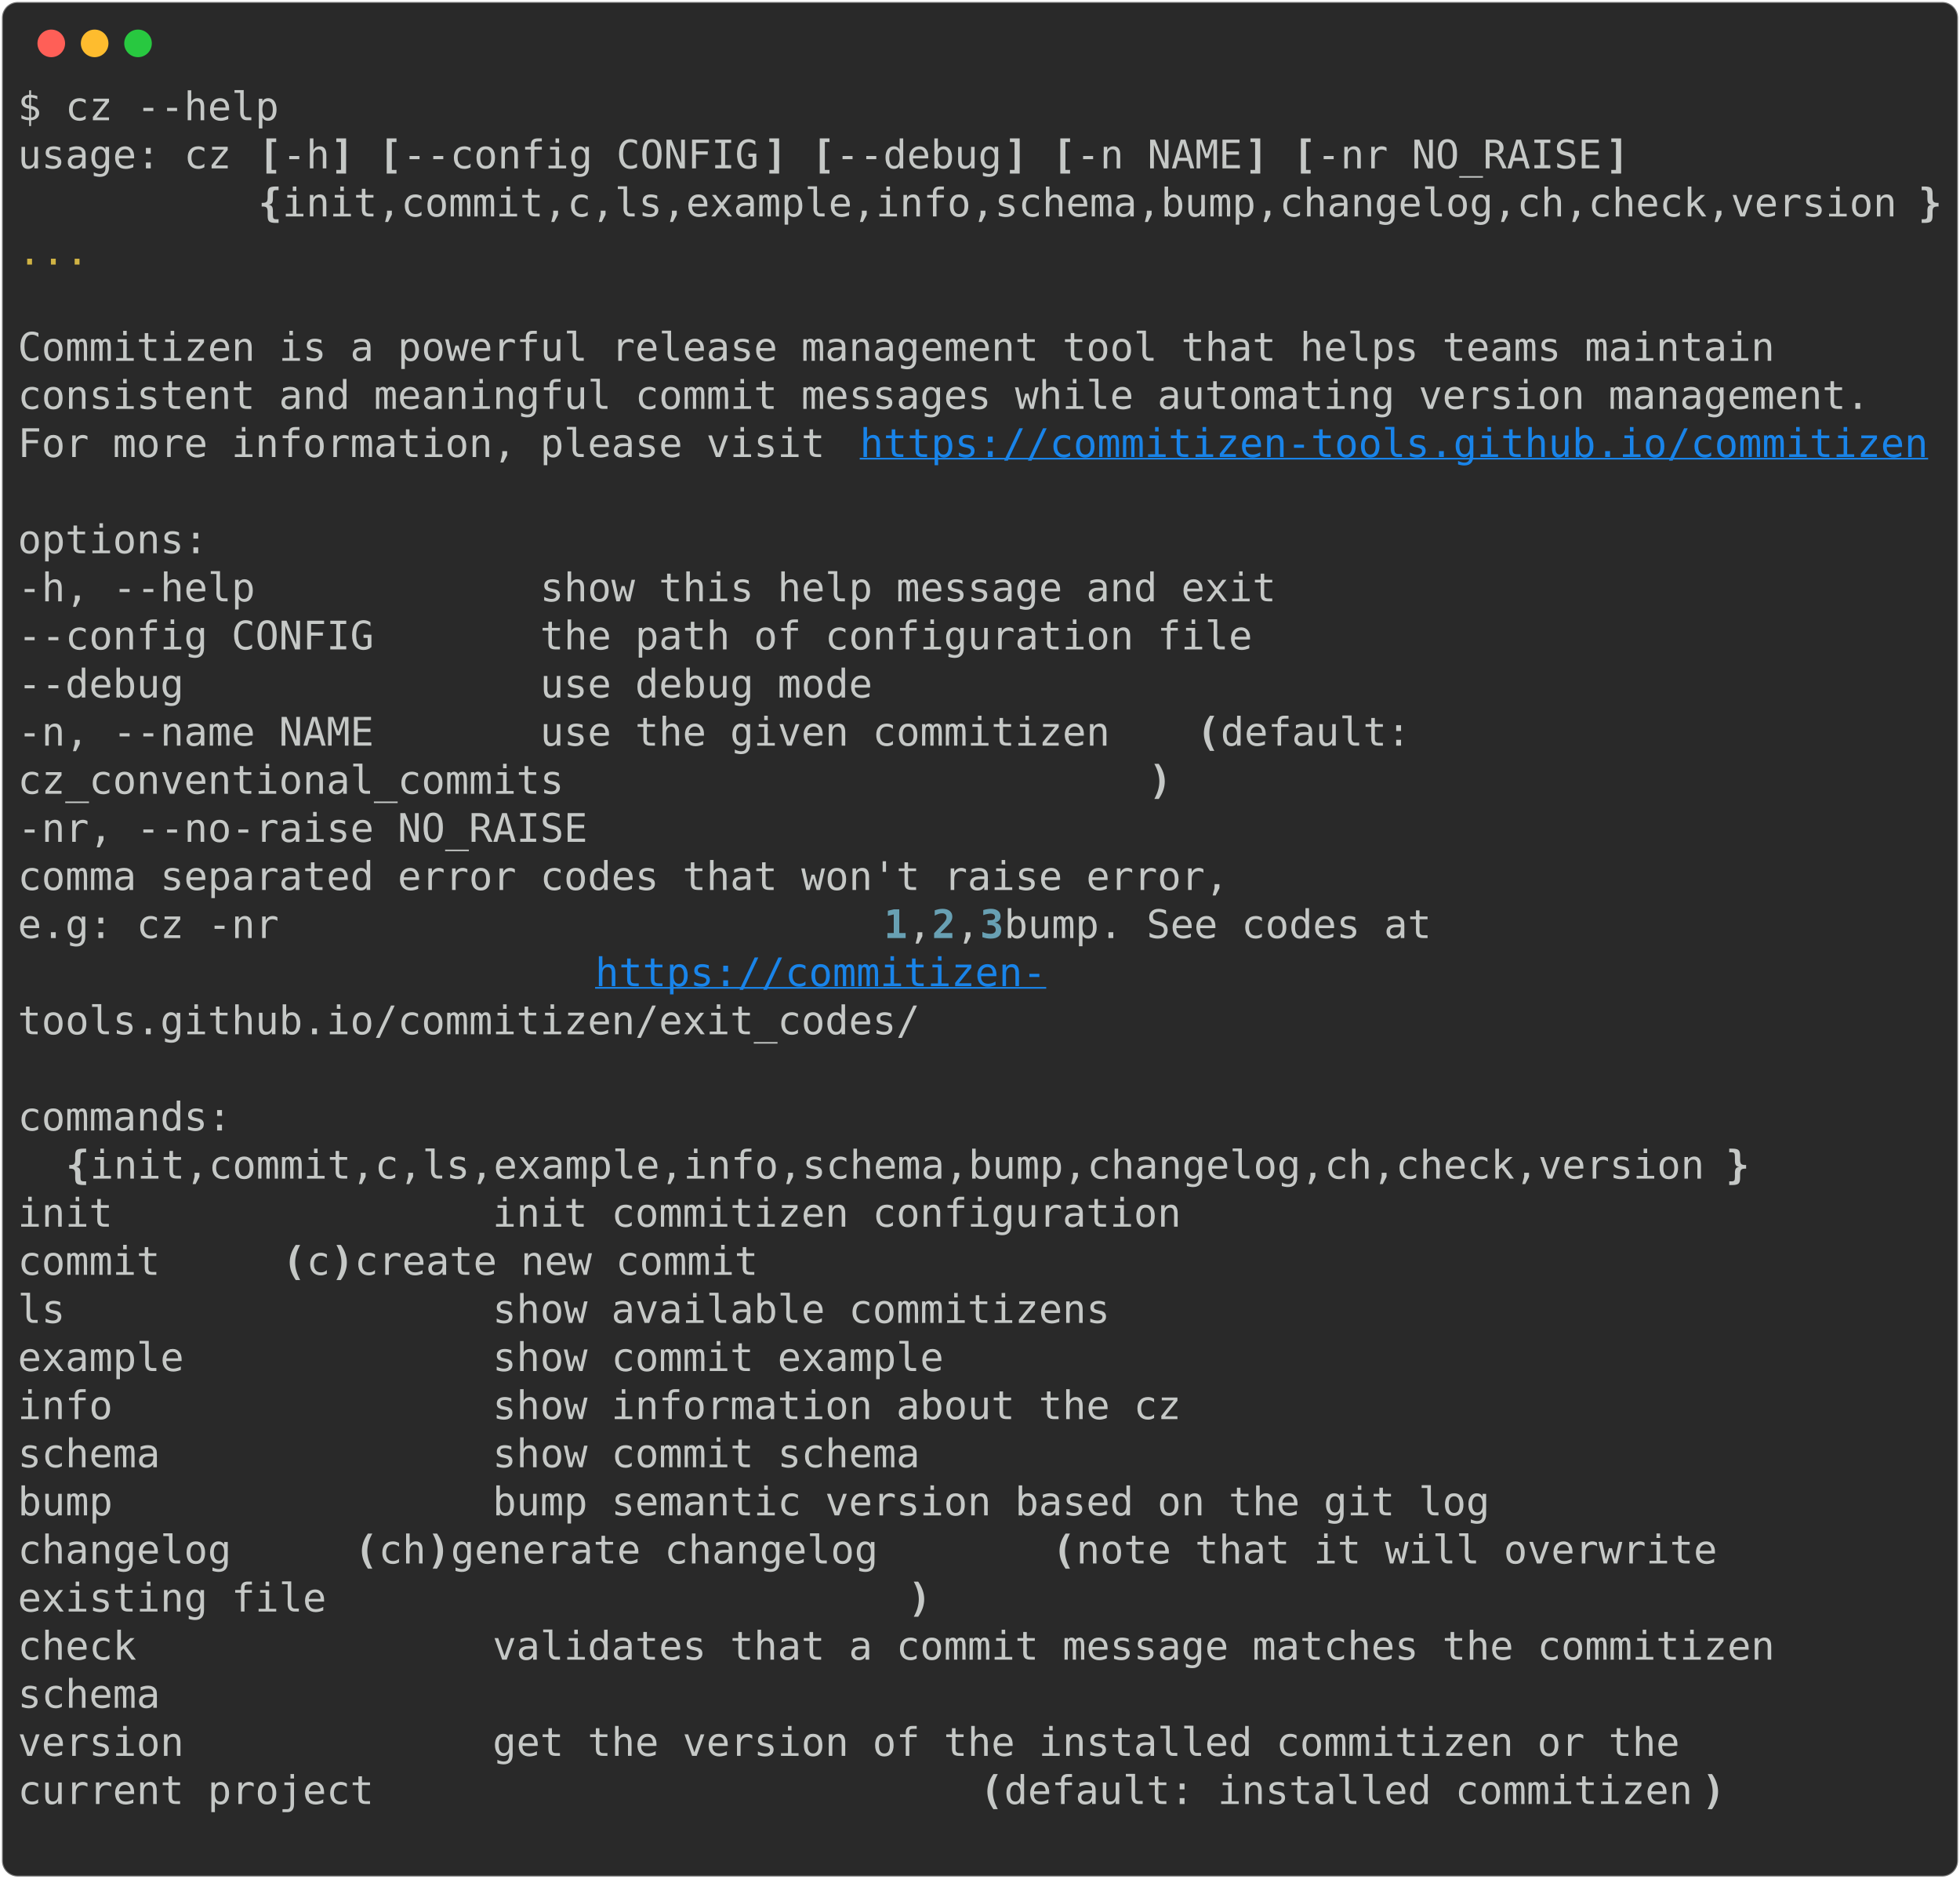
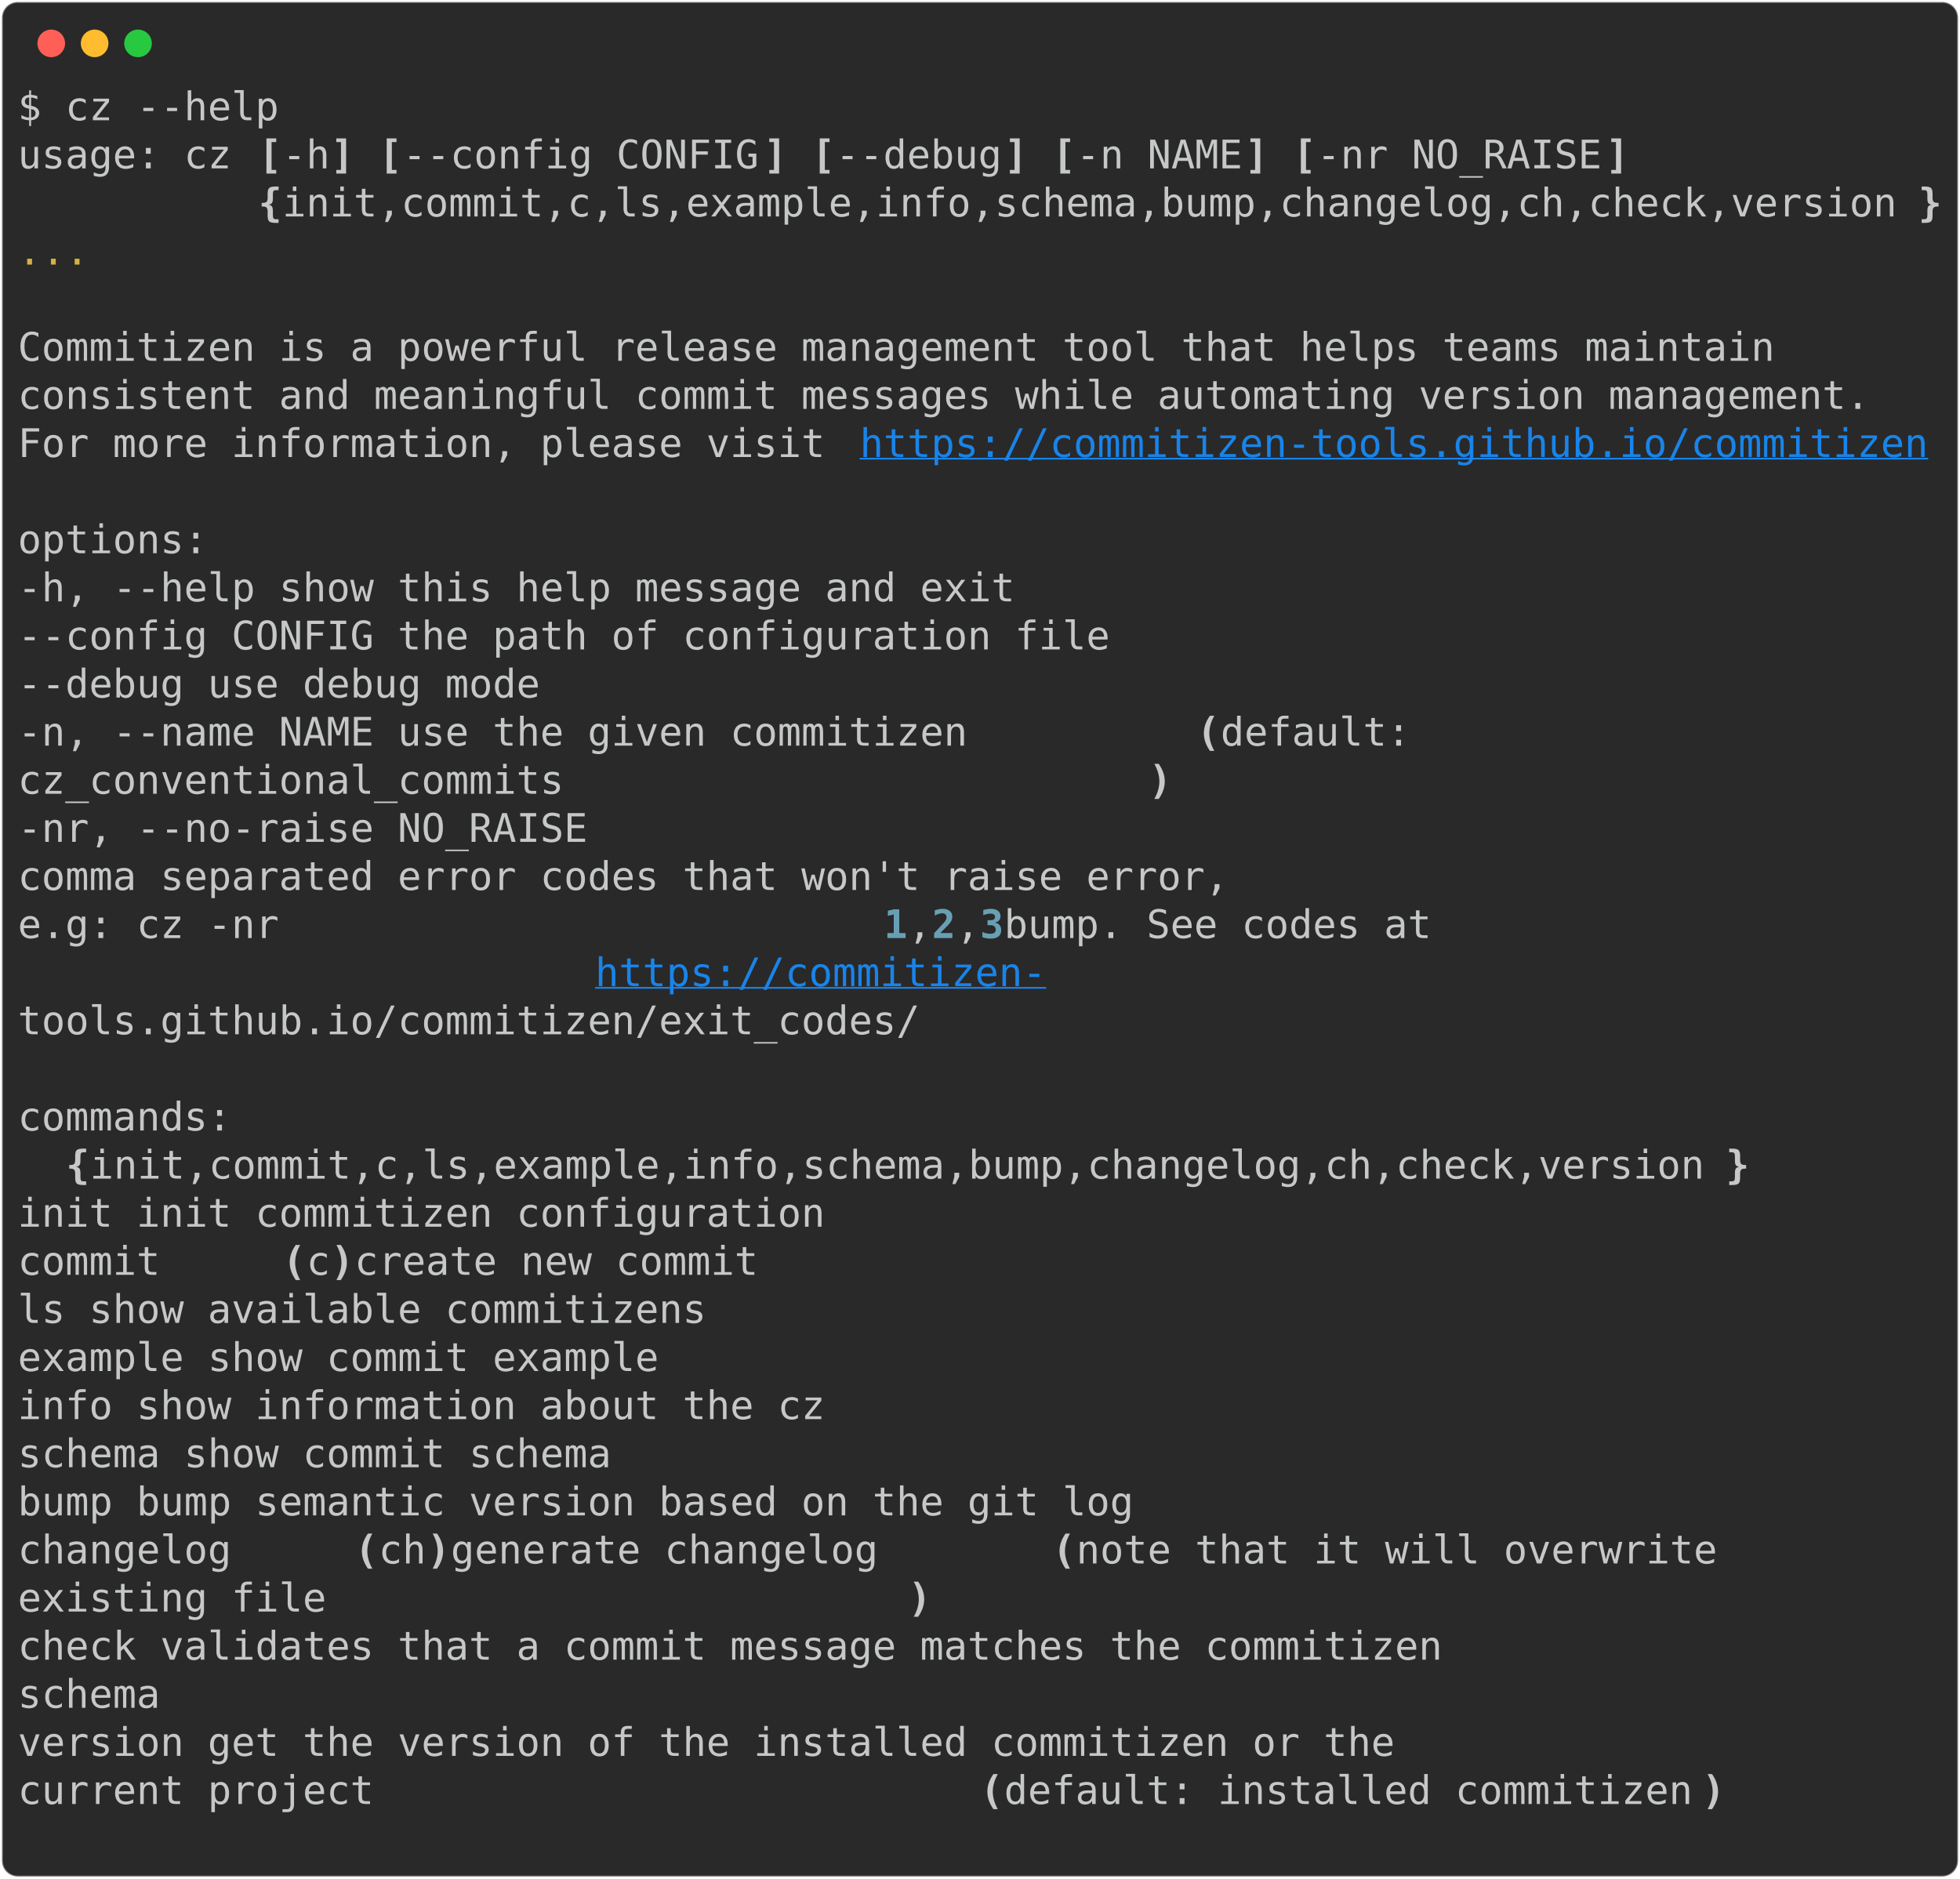
<svg xmlns="http://www.w3.org/2000/svg" class="rich-terminal" viewBox="0 0 994 952.8">
-   <style>
- 
-     @font-face {
-         font-family: "Fira Code";
-         src: local("FiraCode-Regular"),
-                 url("https://cdnjs.cloudflare.com/ajax/libs/firacode/6.2.0/woff2/FiraCode-Regular.woff2") format("woff2"),
-                 url("https://cdnjs.cloudflare.com/ajax/libs/firacode/6.2.0/woff/FiraCode-Regular.woff") format("woff");
-         font-style: normal;
-         font-weight: 400;
-     }
-     @font-face {
-         font-family: "Fira Code";
-         src: local("FiraCode-Bold"),
-                 url("https://cdnjs.cloudflare.com/ajax/libs/firacode/6.2.0/woff2/FiraCode-Bold.woff2") format("woff2"),
-                 url("https://cdnjs.cloudflare.com/ajax/libs/firacode/6.2.0/woff/FiraCode-Bold.woff") format("woff");
-         font-style: bold;
-         font-weight: 700;
-     }
- 
-     .terminal-1389600277-matrix {
-         font-family: Fira Code, monospace;
-         font-size: 20px;
-         line-height: 24.4px;
-         font-variant-east-asian: full-width;
-     }
- 
-     .terminal-1389600277-title {
-         font-size: 18px;
-         font-weight: bold;
-         font-family: arial;
-     }
- 
-     .terminal-1389600277-r1 { fill: #c5c8c6 }
- .terminal-1389600277-r2 { fill: #c5c8c6;font-weight: bold }
- .terminal-1389600277-r3 { fill: #d0b344 }
- .terminal-1389600277-r4 { fill: #1984e9;text-decoration: underline; }
- .terminal-1389600277-r5 { fill: #68a0b3;font-weight: bold }
-     </style>
+   <style>@font-face{font-family:"Fira Code";src:local("FiraCode-Regular"),url(https://cdnjs.cloudflare.com/ajax/libs/firacode/6.2.0/woff2/FiraCode-Regular.woff2) format("woff2"),url(https://cdnjs.cloudflare.com/ajax/libs/firacode/6.2.0/woff/FiraCode-Regular.woff) format("woff");font-style:normal;font-weight:400}@font-face{font-family:"Fira Code";src:local("FiraCode-Bold"),url(https://cdnjs.cloudflare.com/ajax/libs/firacode/6.2.0/woff2/FiraCode-Bold.woff2) format("woff2"),url(https://cdnjs.cloudflare.com/ajax/libs/firacode/6.2.0/woff/FiraCode-Bold.woff) format("woff");font-style:bold;font-weight:700}.terminal-1389600277-matrix{font-family:Fira Code,monospace;font-size:20px;line-height:24.4px;font-variant-east-asian:full-width}.terminal-1389600277-r1{fill:#c5c8c6}.terminal-1389600277-r2{fill:#c5c8c6;font-weight:700}.terminal-1389600277-r3{fill:#d0b344}.terminal-1389600277-r4{fill:#1984e9;text-decoration:underline}.terminal-1389600277-r5{fill:#68a0b3;font-weight:700}</style>
  <defs>
    <clipPath id="terminal-1389600277-clip-terminal">
-       <rect x="0" y="0" width="975.0" height="901.8" />
+       <rect width="975" height="901.8" x="0" y="0" />
    </clipPath>
    <clipPath id="terminal-1389600277-line-0">
-       <rect x="0" y="1.5" width="976" height="24.65" />
+       <rect width="976" height="24.65" x="0" y="1.5" />
    </clipPath>
    <clipPath id="terminal-1389600277-line-1">
-       <rect x="0" y="25.9" width="976" height="24.65" />
+       <rect width="976" height="24.65" x="0" y="25.9" />
    </clipPath>
    <clipPath id="terminal-1389600277-line-2">
-       <rect x="0" y="50.3" width="976" height="24.65" />
+       <rect width="976" height="24.65" x="0" y="50.3" />
    </clipPath>
    <clipPath id="terminal-1389600277-line-3">
-       <rect x="0" y="74.7" width="976" height="24.65" />
+       <rect width="976" height="24.65" x="0" y="74.7" />
    </clipPath>
    <clipPath id="terminal-1389600277-line-4">
-       <rect x="0" y="99.1" width="976" height="24.65" />
+       <rect width="976" height="24.65" x="0" y="99.1" />
    </clipPath>
    <clipPath id="terminal-1389600277-line-5">
-       <rect x="0" y="123.5" width="976" height="24.65" />
+       <rect width="976" height="24.65" x="0" y="123.5" />
    </clipPath>
    <clipPath id="terminal-1389600277-line-6">
-       <rect x="0" y="147.9" width="976" height="24.65" />
+       <rect width="976" height="24.65" x="0" y="147.9" />
    </clipPath>
    <clipPath id="terminal-1389600277-line-7">
-       <rect x="0" y="172.3" width="976" height="24.65" />
+       <rect width="976" height="24.65" x="0" y="172.3" />
    </clipPath>
    <clipPath id="terminal-1389600277-line-8">
-       <rect x="0" y="196.7" width="976" height="24.65" />
+       <rect width="976" height="24.65" x="0" y="196.7" />
    </clipPath>
    <clipPath id="terminal-1389600277-line-9">
-       <rect x="0" y="221.1" width="976" height="24.65" />
+       <rect width="976" height="24.65" x="0" y="221.1" />
    </clipPath>
    <clipPath id="terminal-1389600277-line-10">
-       <rect x="0" y="245.5" width="976" height="24.65" />
+       <rect width="976" height="24.65" x="0" y="245.5" />
    </clipPath>
    <clipPath id="terminal-1389600277-line-11">
-       <rect x="0" y="269.9" width="976" height="24.65" />
+       <rect width="976" height="24.65" x="0" y="269.9" />
    </clipPath>
    <clipPath id="terminal-1389600277-line-12">
-       <rect x="0" y="294.3" width="976" height="24.65" />
+       <rect width="976" height="24.65" x="0" y="294.3" />
    </clipPath>
    <clipPath id="terminal-1389600277-line-13">
-       <rect x="0" y="318.7" width="976" height="24.65" />
+       <rect width="976" height="24.65" x="0" y="318.7" />
    </clipPath>
    <clipPath id="terminal-1389600277-line-14">
-       <rect x="0" y="343.1" width="976" height="24.65" />
+       <rect width="976" height="24.65" x="0" y="343.1" />
    </clipPath>
    <clipPath id="terminal-1389600277-line-15">
-       <rect x="0" y="367.5" width="976" height="24.65" />
+       <rect width="976" height="24.65" x="0" y="367.5" />
    </clipPath>
    <clipPath id="terminal-1389600277-line-16">
-       <rect x="0" y="391.9" width="976" height="24.65" />
+       <rect width="976" height="24.65" x="0" y="391.9" />
    </clipPath>
    <clipPath id="terminal-1389600277-line-17">
-       <rect x="0" y="416.3" width="976" height="24.65" />
+       <rect width="976" height="24.65" x="0" y="416.3" />
    </clipPath>
    <clipPath id="terminal-1389600277-line-18">
-       <rect x="0" y="440.7" width="976" height="24.65" />
+       <rect width="976" height="24.65" x="0" y="440.7" />
    </clipPath>
    <clipPath id="terminal-1389600277-line-19">
-       <rect x="0" y="465.1" width="976" height="24.65" />
+       <rect width="976" height="24.65" x="0" y="465.1" />
    </clipPath>
    <clipPath id="terminal-1389600277-line-20">
-       <rect x="0" y="489.5" width="976" height="24.65" />
+       <rect width="976" height="24.65" x="0" y="489.5" />
    </clipPath>
    <clipPath id="terminal-1389600277-line-21">
-       <rect x="0" y="513.9" width="976" height="24.65" />
+       <rect width="976" height="24.65" x="0" y="513.9" />
    </clipPath>
    <clipPath id="terminal-1389600277-line-22">
-       <rect x="0" y="538.3" width="976" height="24.65" />
+       <rect width="976" height="24.65" x="0" y="538.3" />
    </clipPath>
    <clipPath id="terminal-1389600277-line-23">
-       <rect x="0" y="562.7" width="976" height="24.65" />
+       <rect width="976" height="24.65" x="0" y="562.7" />
    </clipPath>
    <clipPath id="terminal-1389600277-line-24">
-       <rect x="0" y="587.1" width="976" height="24.65" />
+       <rect width="976" height="24.65" x="0" y="587.1" />
    </clipPath>
    <clipPath id="terminal-1389600277-line-25">
-       <rect x="0" y="611.5" width="976" height="24.65" />
+       <rect width="976" height="24.65" x="0" y="611.5" />
    </clipPath>
    <clipPath id="terminal-1389600277-line-26">
-       <rect x="0" y="635.9" width="976" height="24.65" />
+       <rect width="976" height="24.65" x="0" y="635.9" />
    </clipPath>
    <clipPath id="terminal-1389600277-line-27">
-       <rect x="0" y="660.3" width="976" height="24.65" />
+       <rect width="976" height="24.65" x="0" y="660.3" />
    </clipPath>
    <clipPath id="terminal-1389600277-line-28">
-       <rect x="0" y="684.7" width="976" height="24.65" />
+       <rect width="976" height="24.65" x="0" y="684.7" />
    </clipPath>
    <clipPath id="terminal-1389600277-line-29">
-       <rect x="0" y="709.1" width="976" height="24.65" />
+       <rect width="976" height="24.65" x="0" y="709.1" />
    </clipPath>
    <clipPath id="terminal-1389600277-line-30">
-       <rect x="0" y="733.5" width="976" height="24.65" />
+       <rect width="976" height="24.65" x="0" y="733.5" />
    </clipPath>
    <clipPath id="terminal-1389600277-line-31">
-       <rect x="0" y="757.9" width="976" height="24.65" />
+       <rect width="976" height="24.65" x="0" y="757.9" />
    </clipPath>
    <clipPath id="terminal-1389600277-line-32">
-       <rect x="0" y="782.3" width="976" height="24.65" />
+       <rect width="976" height="24.65" x="0" y="782.3" />
    </clipPath>
    <clipPath id="terminal-1389600277-line-33">
-       <rect x="0" y="806.7" width="976" height="24.65" />
+       <rect width="976" height="24.65" x="0" y="806.7" />
    </clipPath>
    <clipPath id="terminal-1389600277-line-34">
-       <rect x="0" y="831.1" width="976" height="24.65" />
+       <rect width="976" height="24.65" x="0" y="831.1" />
    </clipPath>
    <clipPath id="terminal-1389600277-line-35">
-       <rect x="0" y="855.5" width="976" height="24.65" />
+       <rect width="976" height="24.65" x="0" y="855.5" />
    </clipPath>
  </defs>
-   <rect fill="#292929" stroke="rgba(255,255,255,0.35)" stroke-width="1" x="1" y="1" width="992" height="950.8" rx="8" />
+   <rect width="992" height="950.8" x="1" y="1" fill="#292929" stroke="rgba(255,255,255,0.35)" stroke-width="1" rx="8" />
  <g transform="translate(26,22)">
    <circle cx="0" cy="0" r="7" fill="#ff5f57" />
    <circle cx="22" cy="0" r="7" fill="#febc2e" />
    <circle cx="44" cy="0" r="7" fill="#28c840" />
  </g>
-   <g transform="translate(9, 41)" clip-path="url(#terminal-1389600277-clip-terminal)">
+   <g clip-path="url(#terminal-1389600277-clip-terminal)" transform="translate(9, 41)">
    <g class="terminal-1389600277-matrix">
-       <text class="terminal-1389600277-r1" x="0" y="20" textLength="134.2" clip-path="url(#terminal-1389600277-line-0)">$ cz --help</text>
-       <text class="terminal-1389600277-r1" x="976" y="20" textLength="12.2" clip-path="url(#terminal-1389600277-line-0)">
- </text>
-       <text class="terminal-1389600277-r1" x="0" y="44.4" textLength="122" clip-path="url(#terminal-1389600277-line-1)">usage: cz </text>
-       <text class="terminal-1389600277-r2" x="122" y="44.4" textLength="12.2" clip-path="url(#terminal-1389600277-line-1)">[</text>
-       <text class="terminal-1389600277-r1" x="134.2" y="44.4" textLength="24.4" clip-path="url(#terminal-1389600277-line-1)">-h</text>
-       <text class="terminal-1389600277-r2" x="158.6" y="44.4" textLength="12.2" clip-path="url(#terminal-1389600277-line-1)">]</text>
-       <text class="terminal-1389600277-r2" x="183" y="44.4" textLength="12.2" clip-path="url(#terminal-1389600277-line-1)">[</text>
-       <text class="terminal-1389600277-r1" x="195.2" y="44.4" textLength="183" clip-path="url(#terminal-1389600277-line-1)">--config CONFIG</text>
-       <text class="terminal-1389600277-r2" x="378.2" y="44.4" textLength="12.2" clip-path="url(#terminal-1389600277-line-1)">]</text>
-       <text class="terminal-1389600277-r2" x="402.6" y="44.4" textLength="12.2" clip-path="url(#terminal-1389600277-line-1)">[</text>
-       <text class="terminal-1389600277-r1" x="414.8" y="44.4" textLength="85.4" clip-path="url(#terminal-1389600277-line-1)">--debug</text>
-       <text class="terminal-1389600277-r2" x="500.2" y="44.4" textLength="12.2" clip-path="url(#terminal-1389600277-line-1)">]</text>
-       <text class="terminal-1389600277-r2" x="524.6" y="44.4" textLength="12.2" clip-path="url(#terminal-1389600277-line-1)">[</text>
-       <text class="terminal-1389600277-r1" x="536.8" y="44.4" textLength="85.4" clip-path="url(#terminal-1389600277-line-1)">-n NAME</text>
-       <text class="terminal-1389600277-r2" x="622.2" y="44.4" textLength="12.2" clip-path="url(#terminal-1389600277-line-1)">]</text>
-       <text class="terminal-1389600277-r2" x="646.6" y="44.4" textLength="12.2" clip-path="url(#terminal-1389600277-line-1)">[</text>
-       <text class="terminal-1389600277-r1" x="658.8" y="44.4" textLength="146.4" clip-path="url(#terminal-1389600277-line-1)">-nr NO_RAISE</text>
-       <text class="terminal-1389600277-r2" x="805.2" y="44.4" textLength="12.2" clip-path="url(#terminal-1389600277-line-1)">]</text>
-       <text class="terminal-1389600277-r1" x="976" y="44.4" textLength="12.2" clip-path="url(#terminal-1389600277-line-1)">
- </text>
-       <text class="terminal-1389600277-r2" x="122" y="68.8" textLength="12.2" clip-path="url(#terminal-1389600277-line-2)">{</text>
-       <text class="terminal-1389600277-r1" x="134.2" y="68.8" textLength="829.6" clip-path="url(#terminal-1389600277-line-2)">init,commit,c,ls,example,info,schema,bump,changelog,ch,check,version</text>
-       <text class="terminal-1389600277-r2" x="963.8" y="68.8" textLength="12.2" clip-path="url(#terminal-1389600277-line-2)">}</text>
-       <text class="terminal-1389600277-r1" x="976" y="68.8" textLength="12.2" clip-path="url(#terminal-1389600277-line-2)">
- </text>
-       <text class="terminal-1389600277-r3" x="0" y="93.2" textLength="36.6" clip-path="url(#terminal-1389600277-line-3)">...</text>
-       <text class="terminal-1389600277-r1" x="976" y="93.2" textLength="12.2" clip-path="url(#terminal-1389600277-line-3)">
- </text>
-       <text class="terminal-1389600277-r1" x="976" y="117.6" textLength="12.2" clip-path="url(#terminal-1389600277-line-4)">
- </text>
-       <text class="terminal-1389600277-r1" x="0" y="142" textLength="915" clip-path="url(#terminal-1389600277-line-5)">Commitizen is a powerful release management tool that helps teams maintain </text>
-       <text class="terminal-1389600277-r1" x="976" y="142" textLength="12.2" clip-path="url(#terminal-1389600277-line-5)">
- </text>
-       <text class="terminal-1389600277-r1" x="0" y="166.4" textLength="951.6" clip-path="url(#terminal-1389600277-line-6)">consistent and meaningful commit messages while automating version management.</text>
-       <text class="terminal-1389600277-r1" x="976" y="166.4" textLength="12.2" clip-path="url(#terminal-1389600277-line-6)">
- </text>
-       <text class="terminal-1389600277-r1" x="0" y="190.8" textLength="427" clip-path="url(#terminal-1389600277-line-7)">For more information, please visit </text>
-       <text class="terminal-1389600277-r4" x="427" y="190.8" textLength="549" clip-path="url(#terminal-1389600277-line-7)">https://commitizen-tools.github.io/commitizen</text>
-       <text class="terminal-1389600277-r1" x="976" y="190.8" textLength="12.2" clip-path="url(#terminal-1389600277-line-7)">
- </text>
-       <text class="terminal-1389600277-r1" x="976" y="215.2" textLength="12.2" clip-path="url(#terminal-1389600277-line-8)">
- </text>
-       <text class="terminal-1389600277-r1" x="0" y="239.6" textLength="97.6" clip-path="url(#terminal-1389600277-line-9)">options:</text>
-       <text class="terminal-1389600277-r1" x="976" y="239.6" textLength="12.2" clip-path="url(#terminal-1389600277-line-9)">
- </text>
-       <text class="terminal-1389600277-r1" x="0" y="264" textLength="671" clip-path="url(#terminal-1389600277-line-10)">  -h, --help            show this help message and exit</text>
-       <text class="terminal-1389600277-r1" x="976" y="264" textLength="12.2" clip-path="url(#terminal-1389600277-line-10)">
- </text>
-       <text class="terminal-1389600277-r1" x="0" y="288.4" textLength="658.8" clip-path="url(#terminal-1389600277-line-11)">  --config CONFIG       the path of configuration file</text>
-       <text class="terminal-1389600277-r1" x="976" y="288.4" textLength="12.2" clip-path="url(#terminal-1389600277-line-11)">
- </text>
-       <text class="terminal-1389600277-r1" x="0" y="312.8" textLength="463.6" clip-path="url(#terminal-1389600277-line-12)">  --debug               use debug mode</text>
-       <text class="terminal-1389600277-r1" x="976" y="312.8" textLength="12.2" clip-path="url(#terminal-1389600277-line-12)">
- </text>
-       <text class="terminal-1389600277-r1" x="0" y="337.2" textLength="597.8" clip-path="url(#terminal-1389600277-line-13)">  -n, --name NAME       use the given commitizen </text>
-       <text class="terminal-1389600277-r2" x="597.8" y="337.2" textLength="12.2" clip-path="url(#terminal-1389600277-line-13)">(</text>
-       <text class="terminal-1389600277-r1" x="610" y="337.2" textLength="97.6" clip-path="url(#terminal-1389600277-line-13)">default:</text>
-       <text class="terminal-1389600277-r1" x="976" y="337.2" textLength="12.2" clip-path="url(#terminal-1389600277-line-13)">
- </text>
-       <text class="terminal-1389600277-r1" x="0" y="361.6" textLength="573.4" clip-path="url(#terminal-1389600277-line-14)">                        cz_conventional_commits</text>
-       <text class="terminal-1389600277-r2" x="573.4" y="361.6" textLength="12.2" clip-path="url(#terminal-1389600277-line-14)">)</text>
-       <text class="terminal-1389600277-r1" x="976" y="361.6" textLength="12.2" clip-path="url(#terminal-1389600277-line-14)">
- </text>
-       <text class="terminal-1389600277-r1" x="0" y="386" textLength="317.2" clip-path="url(#terminal-1389600277-line-15)">  -nr, --no-raise NO_RAISE</text>
-       <text class="terminal-1389600277-r1" x="976" y="386" textLength="12.2" clip-path="url(#terminal-1389600277-line-15)">
- </text>
-       <text class="terminal-1389600277-r1" x="0" y="410.4" textLength="915" clip-path="url(#terminal-1389600277-line-16)">                        comma separated error codes that won't raise error,</text>
-       <text class="terminal-1389600277-r1" x="976" y="410.4" textLength="12.2" clip-path="url(#terminal-1389600277-line-16)">
- </text>
-       <text class="terminal-1389600277-r1" x="0" y="434.8" textLength="439.2" clip-path="url(#terminal-1389600277-line-17)">                        e.g: cz -nr </text>
-       <text class="terminal-1389600277-r5" x="439.2" y="434.8" textLength="12.2" clip-path="url(#terminal-1389600277-line-17)">1</text>
-       <text class="terminal-1389600277-r1" x="451.4" y="434.8" textLength="12.2" clip-path="url(#terminal-1389600277-line-17)">,</text>
-       <text class="terminal-1389600277-r5" x="463.6" y="434.8" textLength="12.2" clip-path="url(#terminal-1389600277-line-17)">2</text>
-       <text class="terminal-1389600277-r1" x="475.8" y="434.8" textLength="12.2" clip-path="url(#terminal-1389600277-line-17)">,</text>
-       <text class="terminal-1389600277-r5" x="488" y="434.8" textLength="12.2" clip-path="url(#terminal-1389600277-line-17)">3</text>
-       <text class="terminal-1389600277-r1" x="500.2" y="434.8" textLength="231.8" clip-path="url(#terminal-1389600277-line-17)"> bump. See codes at</text>
-       <text class="terminal-1389600277-r1" x="976" y="434.8" textLength="12.2" clip-path="url(#terminal-1389600277-line-17)">
- </text>
-       <text class="terminal-1389600277-r4" x="292.8" y="459.2" textLength="231.8" clip-path="url(#terminal-1389600277-line-18)">https://commitizen-</text>
-       <text class="terminal-1389600277-r1" x="976" y="459.2" textLength="12.2" clip-path="url(#terminal-1389600277-line-18)">
- </text>
-       <text class="terminal-1389600277-r1" x="0" y="483.6" textLength="756.4" clip-path="url(#terminal-1389600277-line-19)">                        tools.github.io/commitizen/exit_codes/</text>
-       <text class="terminal-1389600277-r1" x="976" y="483.6" textLength="12.2" clip-path="url(#terminal-1389600277-line-19)">
- </text>
-       <text class="terminal-1389600277-r1" x="976" y="508" textLength="12.2" clip-path="url(#terminal-1389600277-line-20)">
- </text>
-       <text class="terminal-1389600277-r1" x="0" y="532.4" textLength="109.8" clip-path="url(#terminal-1389600277-line-21)">commands:</text>
-       <text class="terminal-1389600277-r1" x="976" y="532.4" textLength="12.2" clip-path="url(#terminal-1389600277-line-21)">
- </text>
-       <text class="terminal-1389600277-r2" x="24.4" y="556.8" textLength="12.2" clip-path="url(#terminal-1389600277-line-22)">{</text>
-       <text class="terminal-1389600277-r1" x="36.6" y="556.8" textLength="829.6" clip-path="url(#terminal-1389600277-line-22)">init,commit,c,ls,example,info,schema,bump,changelog,ch,check,version</text>
-       <text class="terminal-1389600277-r2" x="866.2" y="556.8" textLength="12.2" clip-path="url(#terminal-1389600277-line-22)">}</text>
-       <text class="terminal-1389600277-r1" x="976" y="556.8" textLength="12.2" clip-path="url(#terminal-1389600277-line-22)">
- </text>
-       <text class="terminal-1389600277-r1" x="0" y="581.2" textLength="646.6" clip-path="url(#terminal-1389600277-line-23)">    init                init commitizen configuration</text>
-       <text class="terminal-1389600277-r1" x="976" y="581.2" textLength="12.2" clip-path="url(#terminal-1389600277-line-23)">
- </text>
-       <text class="terminal-1389600277-r1" x="0" y="605.6" textLength="134.2" clip-path="url(#terminal-1389600277-line-24)">    commit </text>
-       <text class="terminal-1389600277-r2" x="134.2" y="605.6" textLength="12.2" clip-path="url(#terminal-1389600277-line-24)">(</text>
-       <text class="terminal-1389600277-r1" x="146.4" y="605.6" textLength="12.2" clip-path="url(#terminal-1389600277-line-24)">c</text>
-       <text class="terminal-1389600277-r2" x="158.6" y="605.6" textLength="12.2" clip-path="url(#terminal-1389600277-line-24)">)</text>
-       <text class="terminal-1389600277-r1" x="170.8" y="605.6" textLength="329.4" clip-path="url(#terminal-1389600277-line-24)">          create new commit</text>
-       <text class="terminal-1389600277-r1" x="976" y="605.6" textLength="12.2" clip-path="url(#terminal-1389600277-line-24)">
- </text>
-       <text class="terminal-1389600277-r1" x="0" y="630" textLength="610" clip-path="url(#terminal-1389600277-line-25)">    ls                  show available commitizens</text>
-       <text class="terminal-1389600277-r1" x="976" y="630" textLength="12.2" clip-path="url(#terminal-1389600277-line-25)">
- </text>
-       <text class="terminal-1389600277-r1" x="0" y="654.4" textLength="524.6" clip-path="url(#terminal-1389600277-line-26)">    example             show commit example</text>
-       <text class="terminal-1389600277-r1" x="976" y="654.4" textLength="12.2" clip-path="url(#terminal-1389600277-line-26)">
- </text>
-       <text class="terminal-1389600277-r1" x="0" y="678.8" textLength="646.6" clip-path="url(#terminal-1389600277-line-27)">    info                show information about the cz</text>
-       <text class="terminal-1389600277-r1" x="976" y="678.8" textLength="12.2" clip-path="url(#terminal-1389600277-line-27)">
- </text>
-       <text class="terminal-1389600277-r1" x="0" y="703.2" textLength="512.4" clip-path="url(#terminal-1389600277-line-28)">    schema              show commit schema</text>
-       <text class="terminal-1389600277-r1" x="976" y="703.2" textLength="12.2" clip-path="url(#terminal-1389600277-line-28)">
- </text>
-       <text class="terminal-1389600277-r1" x="0" y="727.6" textLength="805.2" clip-path="url(#terminal-1389600277-line-29)">    bump                bump semantic version based on the git log</text>
-       <text class="terminal-1389600277-r1" x="976" y="727.6" textLength="12.2" clip-path="url(#terminal-1389600277-line-29)">
- </text>
-       <text class="terminal-1389600277-r1" x="0" y="752" textLength="170.8" clip-path="url(#terminal-1389600277-line-30)">    changelog </text>
-       <text class="terminal-1389600277-r2" x="170.8" y="752" textLength="12.2" clip-path="url(#terminal-1389600277-line-30)">(</text>
-       <text class="terminal-1389600277-r1" x="183" y="752" textLength="24.4" clip-path="url(#terminal-1389600277-line-30)">ch</text>
-       <text class="terminal-1389600277-r2" x="207.4" y="752" textLength="12.2" clip-path="url(#terminal-1389600277-line-30)">)</text>
-       <text class="terminal-1389600277-r1" x="219.6" y="752" textLength="305" clip-path="url(#terminal-1389600277-line-30)">      generate changelog </text>
-       <text class="terminal-1389600277-r2" x="524.6" y="752" textLength="12.2" clip-path="url(#terminal-1389600277-line-30)">(</text>
-       <text class="terminal-1389600277-r1" x="536.8" y="752" textLength="329.4" clip-path="url(#terminal-1389600277-line-30)">note that it will overwrite</text>
-       <text class="terminal-1389600277-r1" x="976" y="752" textLength="12.2" clip-path="url(#terminal-1389600277-line-30)">
- </text>
-       <text class="terminal-1389600277-r1" x="0" y="776.4" textLength="451.4" clip-path="url(#terminal-1389600277-line-31)">                        existing file</text>
-       <text class="terminal-1389600277-r2" x="451.4" y="776.4" textLength="12.2" clip-path="url(#terminal-1389600277-line-31)">)</text>
-       <text class="terminal-1389600277-r1" x="976" y="776.4" textLength="12.2" clip-path="url(#terminal-1389600277-line-31)">
- </text>
-       <text class="terminal-1389600277-r1" x="0" y="800.8" textLength="951.6" clip-path="url(#terminal-1389600277-line-32)">    check               validates that a commit message matches the commitizen</text>
-       <text class="terminal-1389600277-r1" x="976" y="800.8" textLength="12.2" clip-path="url(#terminal-1389600277-line-32)">
- </text>
-       <text class="terminal-1389600277-r1" x="0" y="825.2" textLength="366" clip-path="url(#terminal-1389600277-line-33)">                        schema</text>
-       <text class="terminal-1389600277-r1" x="976" y="825.2" textLength="12.2" clip-path="url(#terminal-1389600277-line-33)">
- </text>
-       <text class="terminal-1389600277-r1" x="0" y="849.6" textLength="902.8" clip-path="url(#terminal-1389600277-line-34)">    version             get the version of the installed commitizen or the</text>
-       <text class="terminal-1389600277-r1" x="976" y="849.6" textLength="12.2" clip-path="url(#terminal-1389600277-line-34)">
- </text>
-       <text class="terminal-1389600277-r1" x="0" y="874" textLength="488" clip-path="url(#terminal-1389600277-line-35)">                        current project </text>
-       <text class="terminal-1389600277-r2" x="488" y="874" textLength="12.2" clip-path="url(#terminal-1389600277-line-35)">(</text>
-       <text class="terminal-1389600277-r1" x="500.2" y="874" textLength="353.8" clip-path="url(#terminal-1389600277-line-35)">default: installed commitizen</text>
-       <text class="terminal-1389600277-r2" x="854" y="874" textLength="12.2" clip-path="url(#terminal-1389600277-line-35)">)</text>
-       <text class="terminal-1389600277-r1" x="976" y="874" textLength="12.2" clip-path="url(#terminal-1389600277-line-35)">
- </text>
-       <text class="terminal-1389600277-r1" x="976" y="898.4" textLength="12.2" clip-path="url(#terminal-1389600277-line-36)">
- </text>
+       <text x="0" y="20" class="terminal-1389600277-r1" clip-path="url(#terminal-1389600277-line-0)" textLength="134.2">$ cz --help</text>
+       <text x="0" y="44.4" class="terminal-1389600277-r1" clip-path="url(#terminal-1389600277-line-1)" textLength="122">usage: cz</text>
+       <text x="122" y="44.4" class="terminal-1389600277-r2" clip-path="url(#terminal-1389600277-line-1)" textLength="12.2">[</text>
+       <text x="134.2" y="44.4" class="terminal-1389600277-r1" clip-path="url(#terminal-1389600277-line-1)" textLength="24.4">-h</text>
+       <text x="158.6" y="44.4" class="terminal-1389600277-r2" clip-path="url(#terminal-1389600277-line-1)" textLength="12.2">]</text>
+       <text x="183" y="44.4" class="terminal-1389600277-r2" clip-path="url(#terminal-1389600277-line-1)" textLength="12.2">[</text>
+       <text x="195.2" y="44.4" class="terminal-1389600277-r1" clip-path="url(#terminal-1389600277-line-1)" textLength="183">--config CONFIG</text>
+       <text x="378.2" y="44.4" class="terminal-1389600277-r2" clip-path="url(#terminal-1389600277-line-1)" textLength="12.2">]</text>
+       <text x="402.6" y="44.4" class="terminal-1389600277-r2" clip-path="url(#terminal-1389600277-line-1)" textLength="12.2">[</text>
+       <text x="414.8" y="44.4" class="terminal-1389600277-r1" clip-path="url(#terminal-1389600277-line-1)" textLength="85.4">--debug</text>
+       <text x="500.2" y="44.4" class="terminal-1389600277-r2" clip-path="url(#terminal-1389600277-line-1)" textLength="12.2">]</text>
+       <text x="524.6" y="44.4" class="terminal-1389600277-r2" clip-path="url(#terminal-1389600277-line-1)" textLength="12.2">[</text>
+       <text x="536.8" y="44.4" class="terminal-1389600277-r1" clip-path="url(#terminal-1389600277-line-1)" textLength="85.4">-n NAME</text>
+       <text x="622.2" y="44.4" class="terminal-1389600277-r2" clip-path="url(#terminal-1389600277-line-1)" textLength="12.2">]</text>
+       <text x="646.6" y="44.4" class="terminal-1389600277-r2" clip-path="url(#terminal-1389600277-line-1)" textLength="12.2">[</text>
+       <text x="658.8" y="44.4" class="terminal-1389600277-r1" clip-path="url(#terminal-1389600277-line-1)" textLength="146.4">-nr NO_RAISE</text>
+       <text x="805.2" y="44.4" class="terminal-1389600277-r2" clip-path="url(#terminal-1389600277-line-1)" textLength="12.2">]</text>
+       <text x="122" y="68.8" class="terminal-1389600277-r2" clip-path="url(#terminal-1389600277-line-2)" textLength="12.2">{</text>
+       <text x="134.2" y="68.8" class="terminal-1389600277-r1" clip-path="url(#terminal-1389600277-line-2)" textLength="829.6">init,commit,c,ls,example,info,schema,bump,changelog,ch,check,version</text>
+       <text x="963.8" y="68.8" class="terminal-1389600277-r2" clip-path="url(#terminal-1389600277-line-2)" textLength="12.2">}</text>
+       <text x="0" y="93.2" class="terminal-1389600277-r3" clip-path="url(#terminal-1389600277-line-3)" textLength="36.6">...</text>
+       <text x="0" y="142" class="terminal-1389600277-r1" clip-path="url(#terminal-1389600277-line-5)" textLength="915">Commitizen is a powerful release management tool that helps teams maintain</text>
+       <text x="0" y="166.4" class="terminal-1389600277-r1" clip-path="url(#terminal-1389600277-line-6)" textLength="951.6">consistent and meaningful commit messages while automating version management.</text>
+       <text x="0" y="190.8" class="terminal-1389600277-r1" clip-path="url(#terminal-1389600277-line-7)" textLength="427">For more information, please visit</text>
+       <text x="427" y="190.8" class="terminal-1389600277-r4" clip-path="url(#terminal-1389600277-line-7)" textLength="549">https://commitizen-tools.github.io/commitizen</text>
+       <text x="0" y="239.6" class="terminal-1389600277-r1" clip-path="url(#terminal-1389600277-line-9)" textLength="97.6">options:</text>
+       <text x="0" y="264" class="terminal-1389600277-r1" clip-path="url(#terminal-1389600277-line-10)" textLength="671">-h, --help show this help message and exit</text>
+       <text x="0" y="288.4" class="terminal-1389600277-r1" clip-path="url(#terminal-1389600277-line-11)" textLength="658.8">--config CONFIG the path of configuration file</text>
+       <text x="0" y="312.8" class="terminal-1389600277-r1" clip-path="url(#terminal-1389600277-line-12)" textLength="463.6">--debug use debug mode</text>
+       <text x="0" y="337.2" class="terminal-1389600277-r1" clip-path="url(#terminal-1389600277-line-13)" textLength="597.8">-n, --name NAME use the given commitizen</text>
+       <text x="597.8" y="337.2" class="terminal-1389600277-r2" clip-path="url(#terminal-1389600277-line-13)" textLength="12.2">(</text>
+       <text x="610" y="337.2" class="terminal-1389600277-r1" clip-path="url(#terminal-1389600277-line-13)" textLength="97.6">default:</text>
+       <text x="0" y="361.6" class="terminal-1389600277-r1" clip-path="url(#terminal-1389600277-line-14)" textLength="573.4">cz_conventional_commits</text>
+       <text x="573.4" y="361.6" class="terminal-1389600277-r2" clip-path="url(#terminal-1389600277-line-14)" textLength="12.2">)</text>
+       <text x="0" y="386" class="terminal-1389600277-r1" clip-path="url(#terminal-1389600277-line-15)" textLength="317.2">-nr, --no-raise NO_RAISE</text>
+       <text x="0" y="410.4" class="terminal-1389600277-r1" clip-path="url(#terminal-1389600277-line-16)" textLength="915">comma separated error codes that won't raise error,</text>
+       <text x="0" y="434.8" class="terminal-1389600277-r1" clip-path="url(#terminal-1389600277-line-17)" textLength="439.2">e.g: cz -nr</text>
+       <text x="439.2" y="434.8" class="terminal-1389600277-r5" clip-path="url(#terminal-1389600277-line-17)" textLength="12.2">1</text>
+       <text x="451.4" y="434.8" class="terminal-1389600277-r1" clip-path="url(#terminal-1389600277-line-17)" textLength="12.2">,</text>
+       <text x="463.6" y="434.8" class="terminal-1389600277-r5" clip-path="url(#terminal-1389600277-line-17)" textLength="12.2">2</text>
+       <text x="475.8" y="434.8" class="terminal-1389600277-r1" clip-path="url(#terminal-1389600277-line-17)" textLength="12.2">,</text>
+       <text x="488" y="434.8" class="terminal-1389600277-r5" clip-path="url(#terminal-1389600277-line-17)" textLength="12.2">3</text>
+       <text x="500.2" y="434.8" class="terminal-1389600277-r1" clip-path="url(#terminal-1389600277-line-17)" textLength="231.8">bump. See codes at</text>
+       <text x="292.8" y="459.2" class="terminal-1389600277-r4" clip-path="url(#terminal-1389600277-line-18)" textLength="231.8">https://commitizen-</text>
+       <text x="0" y="483.6" class="terminal-1389600277-r1" clip-path="url(#terminal-1389600277-line-19)" textLength="756.4">tools.github.io/commitizen/exit_codes/</text>
+       <text x="0" y="532.4" class="terminal-1389600277-r1" clip-path="url(#terminal-1389600277-line-21)" textLength="109.8">commands:</text>
+       <text x="24.4" y="556.8" class="terminal-1389600277-r2" clip-path="url(#terminal-1389600277-line-22)" textLength="12.2">{</text>
+       <text x="36.6" y="556.8" class="terminal-1389600277-r1" clip-path="url(#terminal-1389600277-line-22)" textLength="829.6">init,commit,c,ls,example,info,schema,bump,changelog,ch,check,version</text>
+       <text x="866.2" y="556.8" class="terminal-1389600277-r2" clip-path="url(#terminal-1389600277-line-22)" textLength="12.2">}</text>
+       <text x="0" y="581.2" class="terminal-1389600277-r1" clip-path="url(#terminal-1389600277-line-23)" textLength="646.6">init init commitizen configuration</text>
+       <text x="0" y="605.6" class="terminal-1389600277-r1" clip-path="url(#terminal-1389600277-line-24)" textLength="134.2">commit</text>
+       <text x="134.2" y="605.6" class="terminal-1389600277-r2" clip-path="url(#terminal-1389600277-line-24)" textLength="12.2">(</text>
+       <text x="146.4" y="605.6" class="terminal-1389600277-r1" clip-path="url(#terminal-1389600277-line-24)" textLength="12.2">c</text>
+       <text x="158.6" y="605.6" class="terminal-1389600277-r2" clip-path="url(#terminal-1389600277-line-24)" textLength="12.2">)</text>
+       <text x="170.8" y="605.6" class="terminal-1389600277-r1" clip-path="url(#terminal-1389600277-line-24)" textLength="329.4">create new commit</text>
+       <text x="0" y="630" class="terminal-1389600277-r1" clip-path="url(#terminal-1389600277-line-25)" textLength="610">ls show available commitizens</text>
+       <text x="0" y="654.4" class="terminal-1389600277-r1" clip-path="url(#terminal-1389600277-line-26)" textLength="524.6">example show commit example</text>
+       <text x="0" y="678.8" class="terminal-1389600277-r1" clip-path="url(#terminal-1389600277-line-27)" textLength="646.6">info show information about the cz</text>
+       <text x="0" y="703.2" class="terminal-1389600277-r1" clip-path="url(#terminal-1389600277-line-28)" textLength="512.4">schema show commit schema</text>
+       <text x="0" y="727.6" class="terminal-1389600277-r1" clip-path="url(#terminal-1389600277-line-29)" textLength="805.2">bump bump semantic version based on the git log</text>
+       <text x="0" y="752" class="terminal-1389600277-r1" clip-path="url(#terminal-1389600277-line-30)" textLength="170.8">changelog</text>
+       <text x="170.8" y="752" class="terminal-1389600277-r2" clip-path="url(#terminal-1389600277-line-30)" textLength="12.2">(</text>
+       <text x="183" y="752" class="terminal-1389600277-r1" clip-path="url(#terminal-1389600277-line-30)" textLength="24.4">ch</text>
+       <text x="207.4" y="752" class="terminal-1389600277-r2" clip-path="url(#terminal-1389600277-line-30)" textLength="12.2">)</text>
+       <text x="219.6" y="752" class="terminal-1389600277-r1" clip-path="url(#terminal-1389600277-line-30)" textLength="305">generate changelog</text>
+       <text x="524.6" y="752" class="terminal-1389600277-r2" clip-path="url(#terminal-1389600277-line-30)" textLength="12.2">(</text>
+       <text x="536.8" y="752" class="terminal-1389600277-r1" clip-path="url(#terminal-1389600277-line-30)" textLength="329.4">note that it will overwrite</text>
+       <text x="0" y="776.4" class="terminal-1389600277-r1" clip-path="url(#terminal-1389600277-line-31)" textLength="451.4">existing file</text>
+       <text x="451.4" y="776.4" class="terminal-1389600277-r2" clip-path="url(#terminal-1389600277-line-31)" textLength="12.2">)</text>
+       <text x="0" y="800.8" class="terminal-1389600277-r1" clip-path="url(#terminal-1389600277-line-32)" textLength="951.6">check validates that a commit message matches the commitizen</text>
+       <text x="0" y="825.2" class="terminal-1389600277-r1" clip-path="url(#terminal-1389600277-line-33)" textLength="366">schema</text>
+       <text x="0" y="849.6" class="terminal-1389600277-r1" clip-path="url(#terminal-1389600277-line-34)" textLength="902.8">version get the version of the installed commitizen or the</text>
+       <text x="0" y="874" class="terminal-1389600277-r1" clip-path="url(#terminal-1389600277-line-35)" textLength="488">current project</text>
+       <text x="488" y="874" class="terminal-1389600277-r2" clip-path="url(#terminal-1389600277-line-35)" textLength="12.2">(</text>
+       <text x="500.2" y="874" class="terminal-1389600277-r1" clip-path="url(#terminal-1389600277-line-35)" textLength="353.8">default: installed commitizen</text>
+       <text x="854" y="874" class="terminal-1389600277-r2" clip-path="url(#terminal-1389600277-line-35)" textLength="12.2">)</text>
    </g>
  </g>
</svg>
